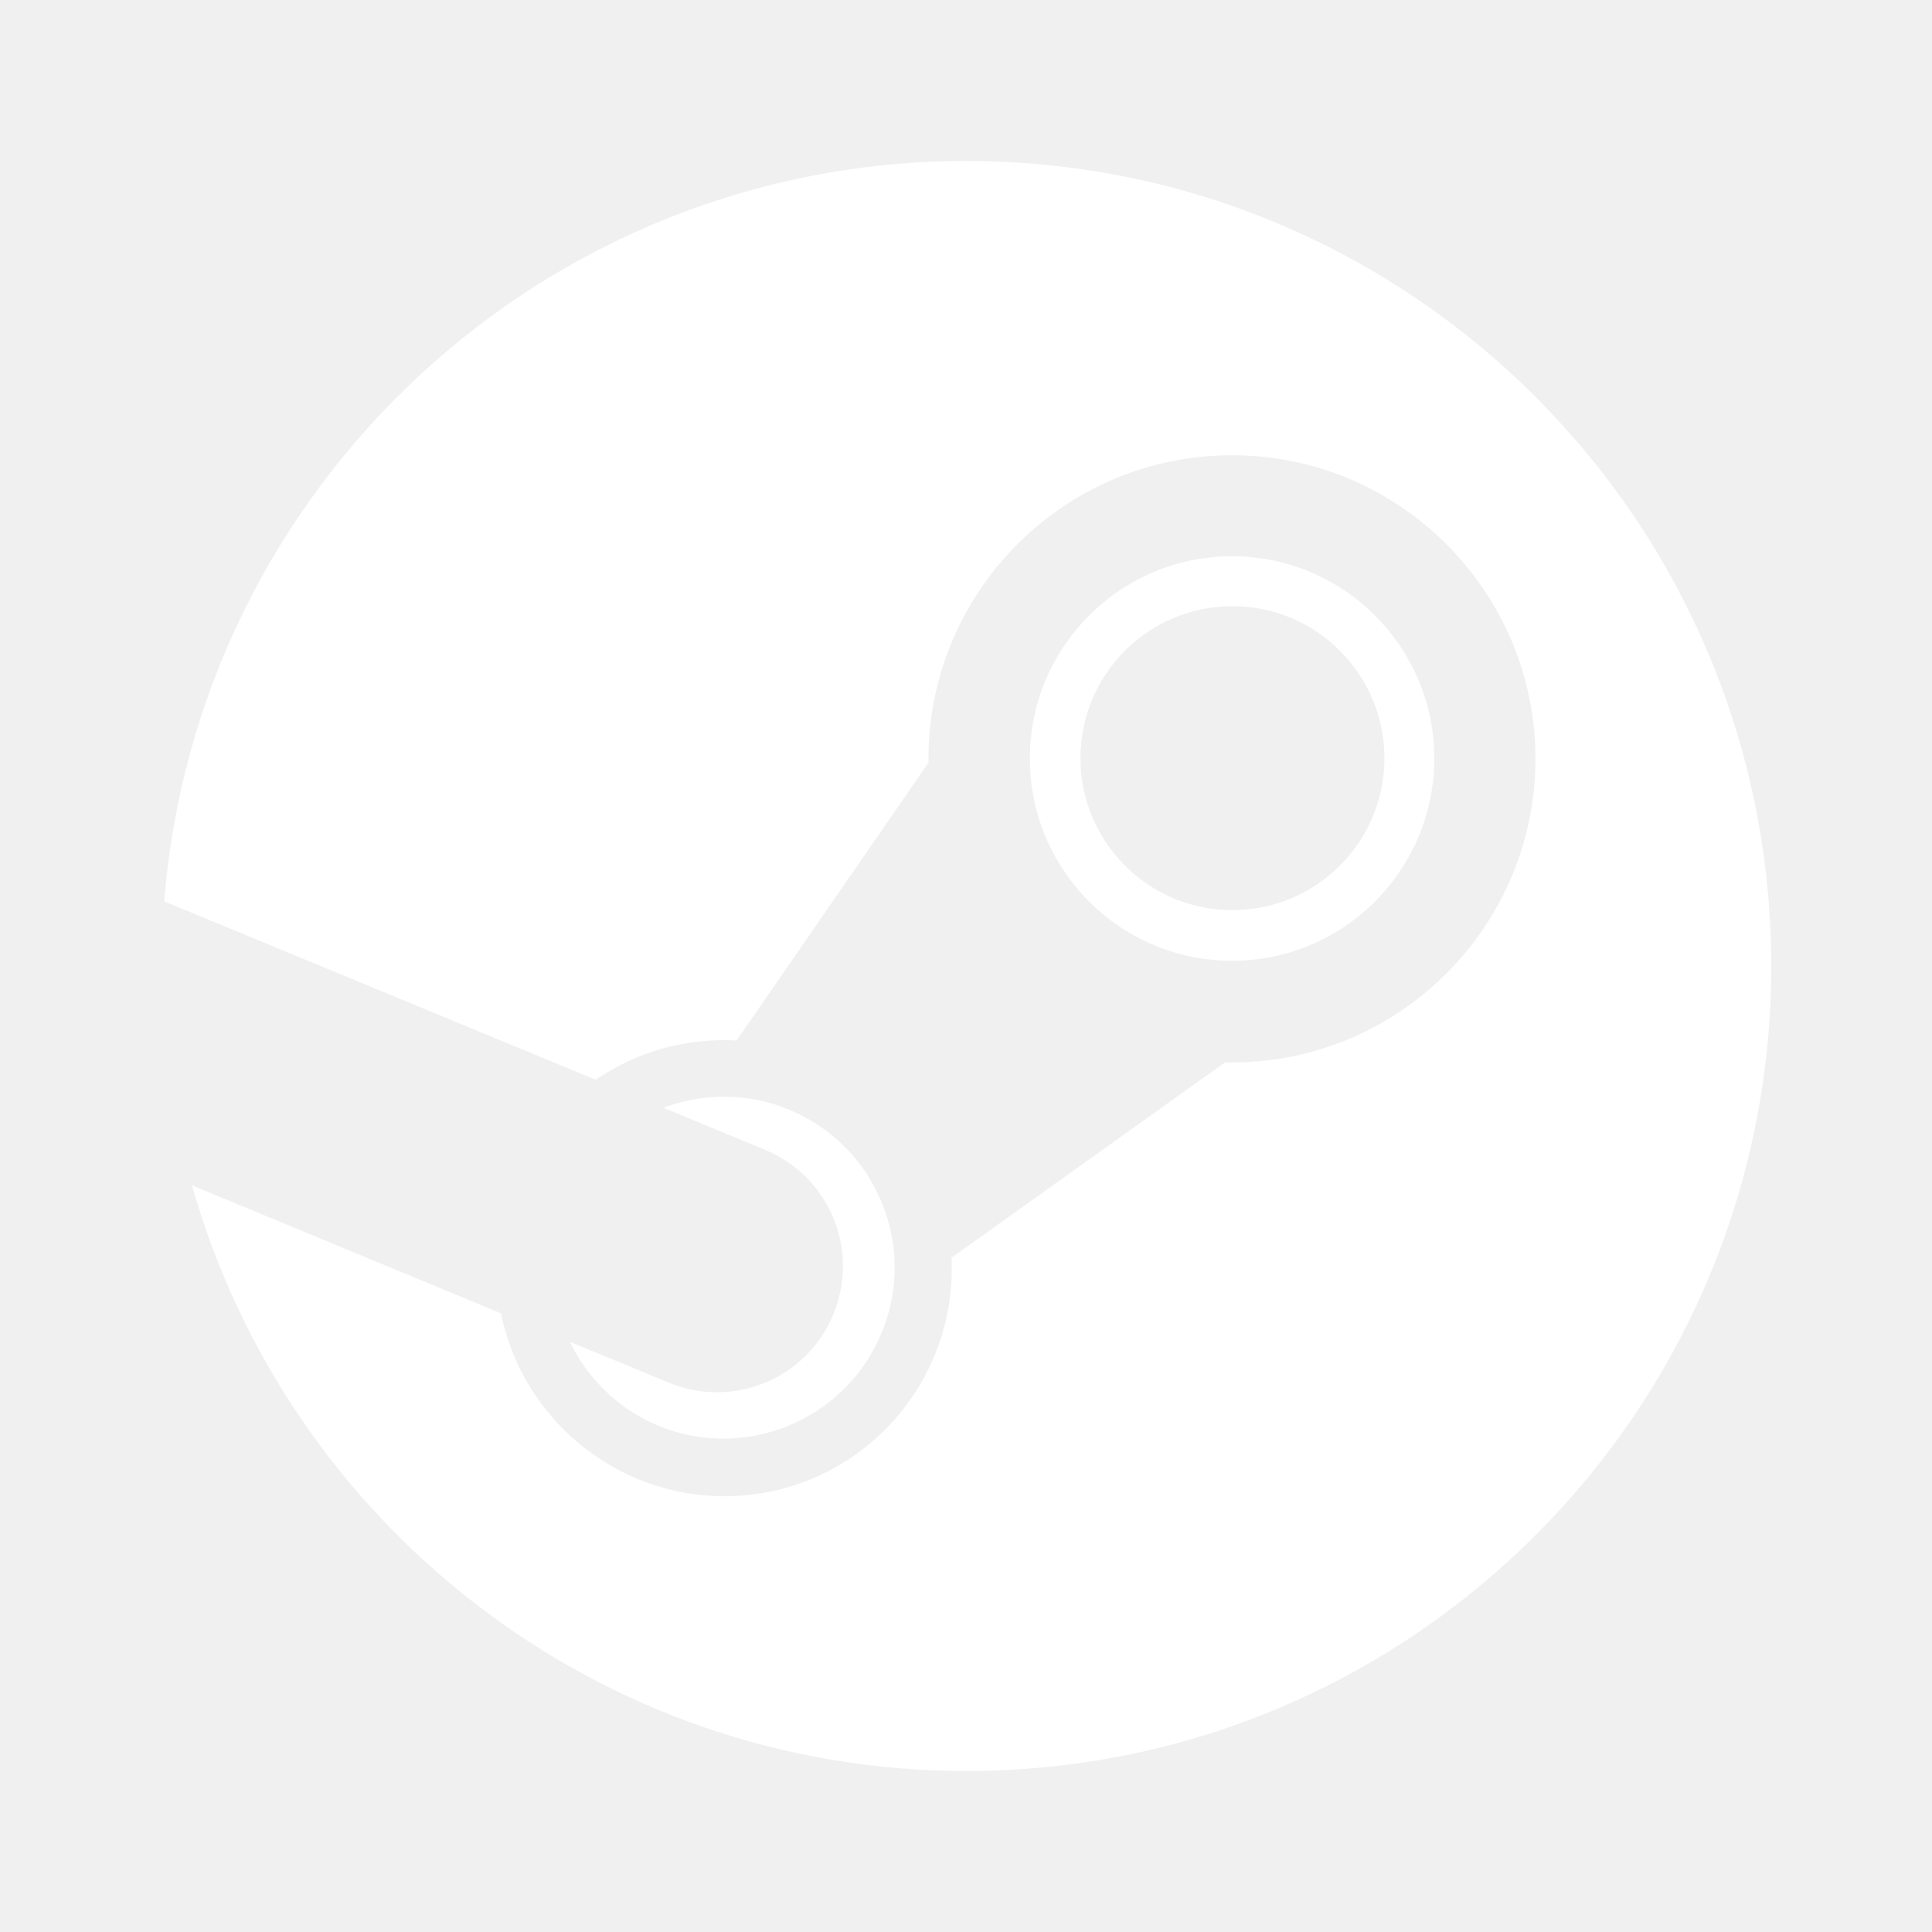
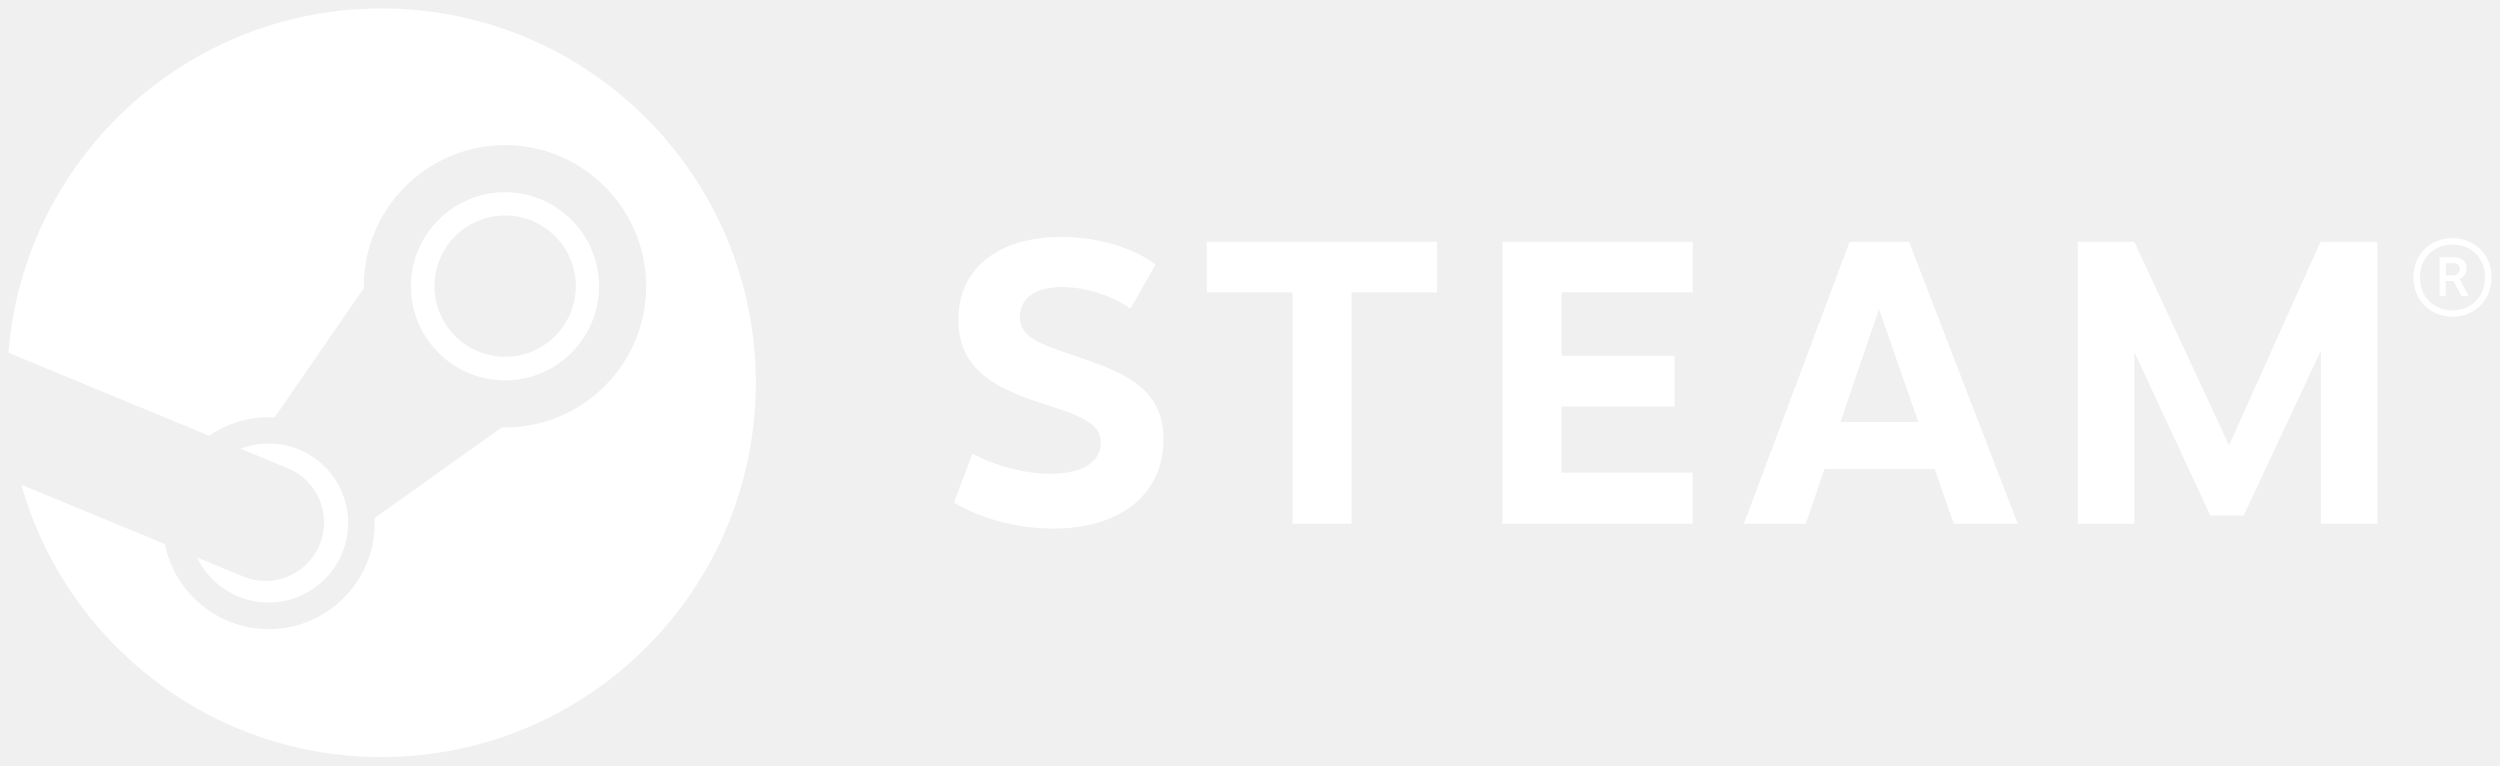
- <svg xmlns="http://www.w3.org/2000/svg" width="800px" height="800px" viewBox="0 0 24 24">
-   <g>
-     <path fill="none" d="M0 0H24V24H0z" />
-     <path fill="#ffffff" d="M12.004 2c-5.25 0-9.556 4.05-9.964 9.197l5.36 2.216c.454-.31 1.002-.492 1.593-.492.053 0 .104.003.157.005l2.384-3.452v-.049c0-2.08 1.69-3.77 3.77-3.77 2.079 0 3.77 1.692 3.77 3.772s-1.692 3.771-3.77 3.771h-.087l-3.397 2.426c0 .043.003.088.003.133 0 1.562-1.262 2.83-2.825 2.83-1.362 0-2.513-.978-2.775-2.273l-3.838-1.589C3.573 18.922 7.427 22 12.005 22c5.522 0 9.998-4.477 9.998-10 0-5.522-4.477-10-9.999-10zM7.078 16.667c.218.452.595.832 1.094 1.041 1.081.45 2.328-.063 2.777-1.145.22-.525.22-1.1.004-1.625-.215-.525-.625-.934-1.147-1.152-.52-.217-1.075-.208-1.565-.025l1.269.525c.797.333 1.174 1.25.84 2.046-.33.797-1.247 1.175-2.044.843l-1.228-.508zm10.74-7.245c0-1.385-1.128-2.512-2.513-2.512-1.387 0-2.512 1.127-2.512 2.512 0 1.388 1.125 2.513 2.512 2.513 1.386 0 2.512-1.125 2.512-2.513zM15.31 7.53c1.04 0 1.888.845 1.888 1.888s-.847 1.888-1.888 1.888c-1.044 0-1.888-.845-1.888-1.888s.845-1.888 1.888-1.888z" />
-   </g>
+ <svg xmlns="http://www.w3.org/2000/svg" fill="#ffffff" viewBox="0 0 295.457 90.473" width="295.457" height="90.473">
+   <path d="m45.084 1c-23.238 0-42.275 17.918-44.084 40.689l23.71 9.803c2.009-1.374 4.436-2.179 7.047-2.179.234 0 .467.01.698.021l10.544-15.283c0-.073 0-.144 0-.216 0-9.199 7.483-16.683 16.683-16.683 9.199 0 16.682 7.484 16.682 16.683s-7.483 16.684-16.682 16.684c-.127 0-.253 0-.379-.01l-15.038 10.73c.01.195.015.394.015.592 0 6.906-5.617 12.522-12.522 12.522-6.061 0-11.129-4.326-12.277-10.055l-16.957-7.006c5.25 18.568 22.309 32.181 42.56 32.181 24.432 0 44.237-19.806 44.237-44.235 0-24.433-19.806-44.238-44.237-44.238" />
+   <path d="m28.721 68.122-5.434-2.245c.963 2.005 2.629 3.684 4.841 4.606 4.782 1.992 10.295-.277 12.288-5.063.965-2.314.971-4.869.014-7.189-.955-2.321-2.757-4.131-5.074-5.097-2.299-.957-4.762-.922-6.926-.105l5.613 2.321c3.527 1.47 5.195 5.52 3.725 9.047-1.467 3.528-5.52 5.196-9.047 3.725" />
+   <path d="m70.796 33.835c0-6.129-4.986-11.116-11.116-11.116-6.129 0-11.116 4.987-11.116 11.116 0 6.13 4.987 11.115 11.116 11.115 6.13 0 11.116-4.986 11.116-11.115m-19.448-.019c0-4.612 3.739-8.35 8.351-8.35s8.351 3.738 8.351 8.35-3.739 8.35-8.351 8.35-8.351-3.739-8.351-8.35" />
+   <path d="m136.564 31.267-2.964 5.21c-2.283-1.595-5.377-2.555-8.078-2.555-3.087 0-4.997 1.278-4.997 3.567 0 2.781 3.393 3.428 8.436 5.238 5.421 1.917 8.537 4.17 8.537 9.135 0 6.793-5.342 10.608-13.02 10.608-3.742 0-8.256-.966-11.726-3.077l2.162-5.776c2.819 1.489 6.191 2.372 9.197 2.372 4.052 0 5.978-1.495 5.978-3.705 0-2.529-2.937-3.289-7.678-4.859-5.403-1.804-9.147-4.171-9.147-9.666 0-6.197 4.963-9.756 12.104-9.756 4.977 0 8.977 1.577 11.196 3.264" />
+   <path d="m152.755 61.899v-27.339h-10.13v-5.986h27.209v5.986h-10.1v27.339z" />
+   <path d="m197.902 42.051v5.986h-13.356v7.821h15.496v6.041h-22.473v-33.325h22.473v5.968h-15.496v7.509z" />
+   <path d="m215.619 55.429-2.206 6.471h-7.316l12.495-33.325h7.025l12.848 33.324h-7.563l-2.254-6.471h-13.029zm6.446-18.905-4.551 13.343h9.196z" />
+   <path d="m261.224 60.928-8.972-19.299v20.27h-6.683v-33.325h6.668l11.2 24.056 10.802-24.056h6.726v33.325h-6.682v-20.444l-9.12 19.473z" />
+   <path d="m294.457 32.778c0 2.864-2.146 4.649-4.609 4.649-2.472 0-4.623-1.785-4.623-4.649 0-2.863 2.151-4.636 4.623-4.636 2.464 0 4.609 1.773 4.609 4.636m-8.457 0c0 2.396 1.726 3.901 3.848 3.901 2.114 0 3.833-1.505 3.833-3.901 0-2.403-1.719-3.885-3.833-3.885-2.116 0-3.848 1.5-3.848 3.885m3.912-2.369c1.195 0 1.597.632 1.597 1.315 0 .626-.371 1.046-.823 1.26l1.071 2.007h-.877l-.903-1.779h-.931v1.779h-.73v-4.582zm-.859 2.132h.814c.527 0 .838-.331.838-.747 0-.42-.223-.69-.84-.69h-.813v1.437z" />
</svg>
